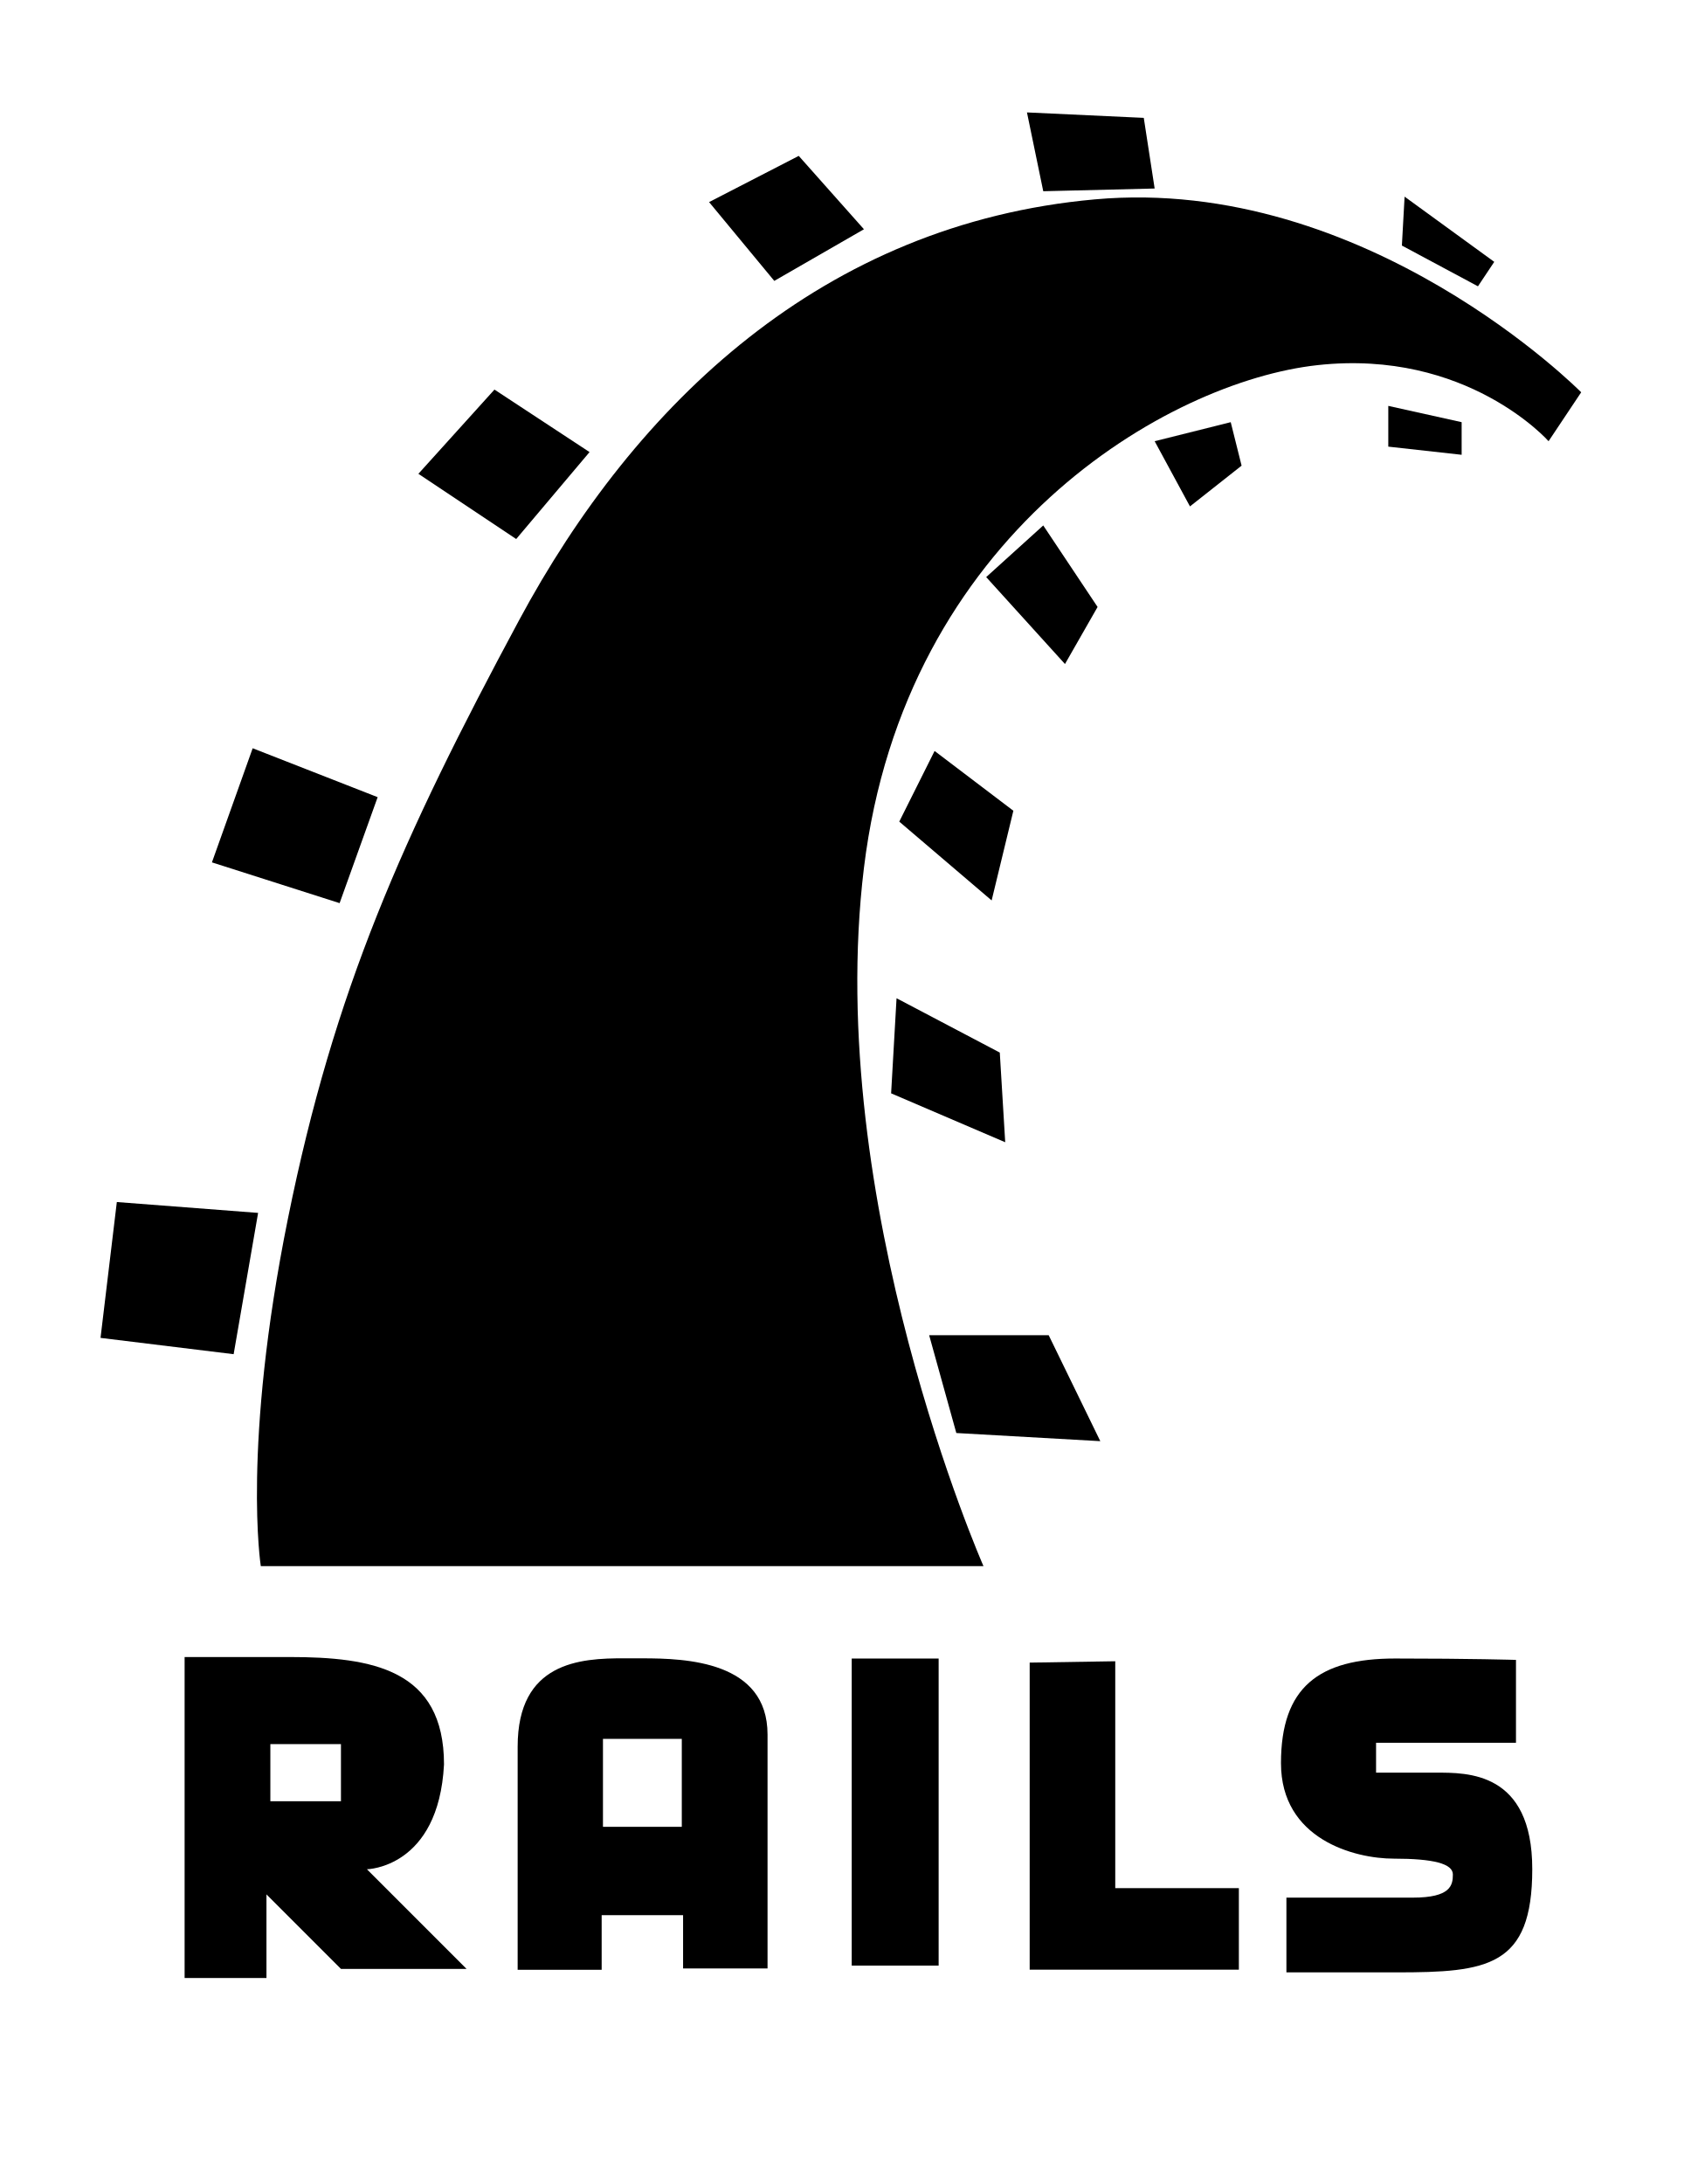
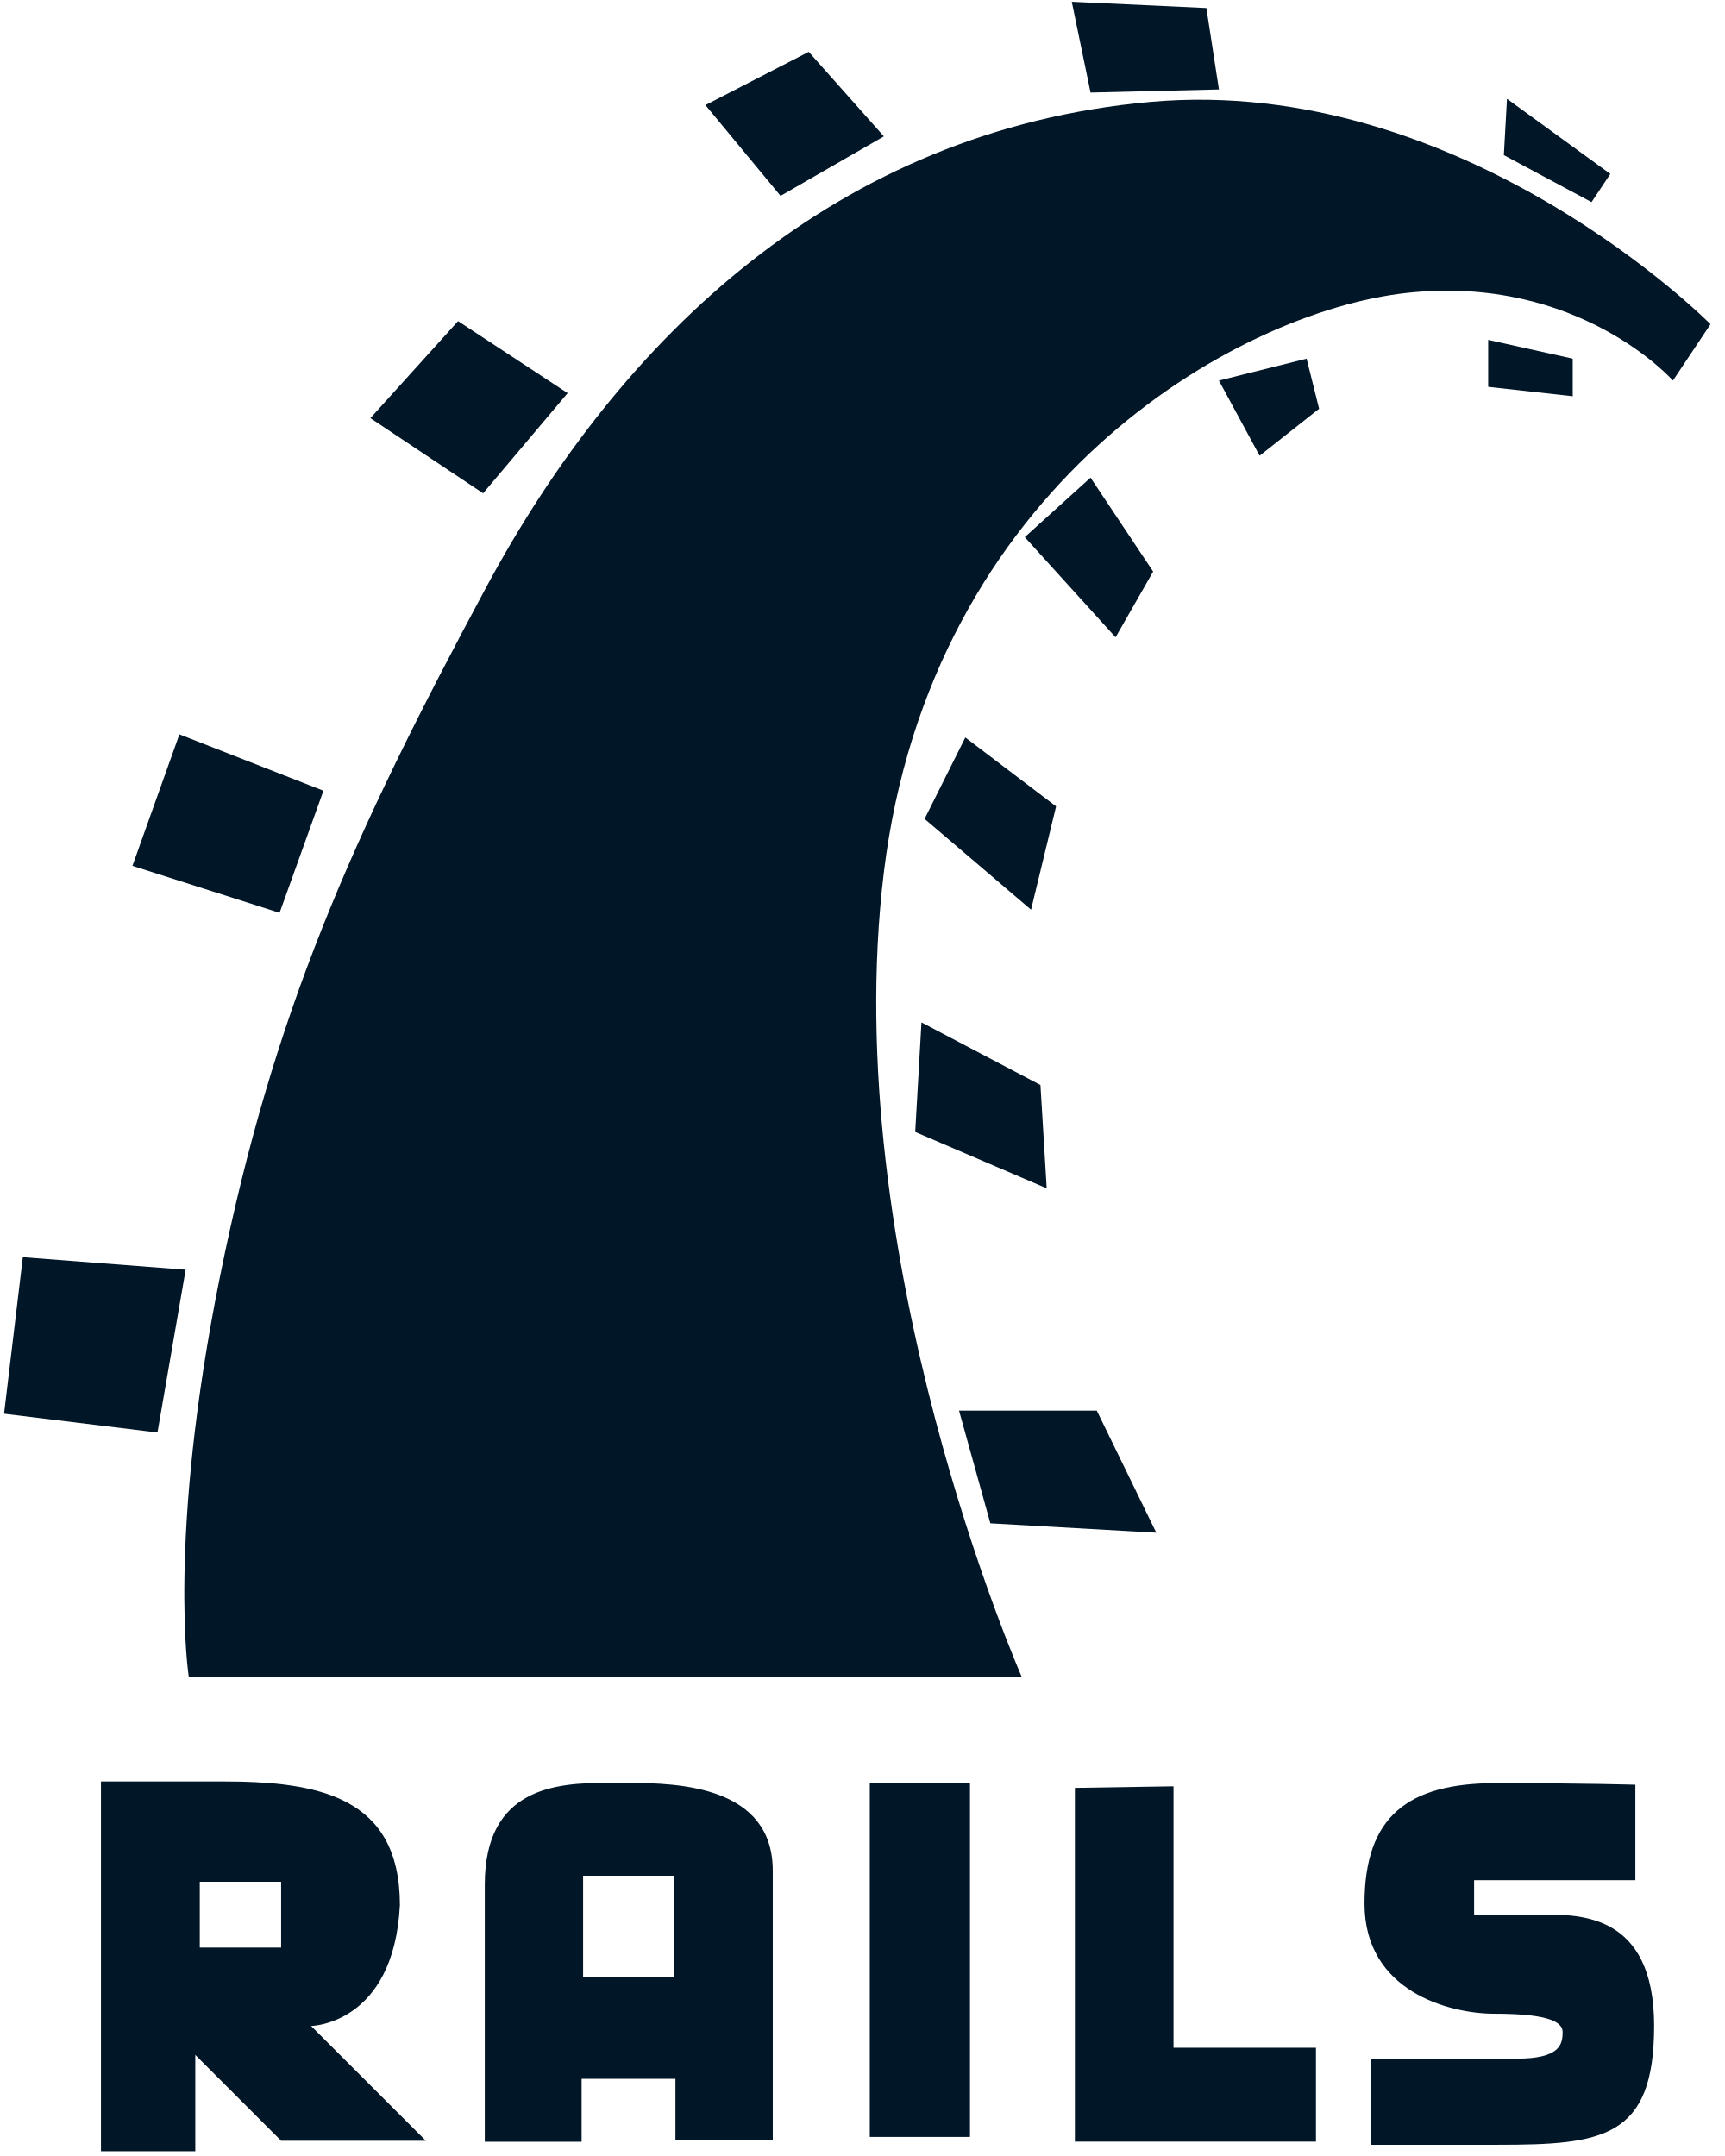
- <svg xmlns="http://www.w3.org/2000/svg" height="157.564px" id="svg3120" style="enable-background:new 0 0 122.498 157.564;" version="1.1" viewBox="0 0 122.498 157.564" width="122.498px" xml:space="preserve">
-   <g id="layer7" transform="translate(-273.2731,-435.9545)">
-     <path d="M286.594,555.5v23.156h5.906v-6.031l5.375,5.375h9.062l-7.188-7.188   c0,0,5.171-0.084,5.562-7.562c0-6.861-5.177-7.75-11.156-7.75H286.594z M292.781,561.781h5.094v4.125h-5.094V561.781z" id="path3993" />
-     <path d="M318.344,555.594c-3.234-0.019-7.719,0.281-7.719,6.375v16.094h6.062   v-3.938h5.875v3.844h6.094v-16.875c0-5.293-5.881-5.5-9.031-5.5C319.231,555.594,318.806,555.597,318.344,555.594z    M316.781,561.406h5.688v6.344h-5.688V561.406z" id="path3997" />
-     <rect height="22.152" id="rect4001" width="6.272" x="334.73" y="555.609" />
-     <path d="M347.571,555.903v22.152h15.094v-5.881h-8.919v-16.369L347.571,555.903z" id="path4003" />
-     <path d="M382.661,555.707v5.979h-10.096   v2.156c0,0,2.059,0,4.312,0s6.959-0.098,6.959,6.96c0,7.057-3.234,7.449-9.801,7.449c-6.568,0-7.939,0-7.939,0v-5.392   c0,0,6.371,0,9.115,0s2.896-0.894,2.896-1.672s-1.403-1.141-4.257-1.141s-8.146-1.402-8.146-6.891c0-5.489,2.744-7.548,8.233-7.548   S382.661,555.707,382.661,555.707L382.661,555.707z" id="path4005" />
-   </g>
-   <g id="layer6" transform="translate(-273.2731,-435.9545)">
-     <path d="M292.092,548.944h52.146   c0,0-11.566-26.269-8.626-50.381c2.941-24.112,21.956-35.091,32.738-36.267c10.781-1.177,16.663,5.489,16.663,5.489l2.353-3.529   c0,0-15.487-15.683-35.091-13.918c-19.604,1.764-33.13,14.702-41.559,30.385c-8.43,15.684-13.331,26.661-16.663,43.128   S292.092,548.944,292.092,548.944z" id="path3966" />
-     <path d="M281.703,522.675l10.194,0.784l-1.765,10.193l-9.605-1.176   L281.703,522.675z" id="path3968" />
-     <path d="M297.778,501.111l2.745-7.645l-9.018-3.529l-2.94,8.233L297.778,501.111z" id="path3970" />
-     <path d="M310.52,474.842l5.293-6.272l-6.861-4.509l-5.489,6.076L310.52,474.842z" id="path3972" />
-     <path d="M324.438,450.534l4.705,5.685l6.469-3.725l-4.705-5.293L324.438,450.534z" id="path3974" />
-     <path d="M347.375,444.065l1.176,5.686l8.038-0.196l-0.785-5.097L347.375,444.065z" id="path3976" />
-     <path d="M374.624,450.142l-0.196,3.528l5.489,2.94l1.176-1.764L374.624,450.142z" id="path3978" />
-     <path d="M373.447,465.237v2.94l5.293,0.588v-2.353L373.447,465.237z" id="path3980" />
-     <path d="M356.589,467.785l2.548,4.704l3.725-2.94l-0.784-3.137L356.589,467.785z" id="path3982" />
-     <path d="M348.55,473.863l3.921,5.881l-2.353,4.116l-5.685-6.272L348.55,473.863z" id="path3984" />
-     <path d="M340.71,490.133l-2.549,5.097l6.665,5.686l1.568-6.47L340.71,490.133z" id="path3986" />
-     <path d="M337.965,507.972l-0.392,6.861l8.233,3.529l-0.392-6.47L337.965,507.972z" id="path3988" />
-     <path d="M340.317,532.281l1.961,7.058l10.389,0.588l-3.725-7.646H340.317z" id="path3990" />
+ <svg xmlns="http://www.w3.org/2000/svg" width="108px" height="135px" viewBox="0 0 108 135" version="1.1">
+   <defs />
+   <g id="Page-1" stroke="none" stroke-width="1" fill="none" fill-rule="evenodd">
+     <g id="rubyonrails" transform="translate(-1, 0)" fill="#011627">
+       <g id="Page-1">
+         <g id="rubyonrails">
+           <g id="layer7" transform="translate(6.72687, 111.0455)">
+             <path d="M0.594,0.5 L0.594,23.656 L6.5,23.656 L6.5,17.625 L11.875,23 L20.937,23 L13.749,15.812 C13.749,15.812 18.92,15.728 19.311,8.25 C19.311,1.389 14.134,0.5 8.155,0.5 L0.594,0.5 Z M6.781,6.781 L11.875,6.781 L11.875,10.906 L6.781,10.906 L6.781,6.781 Z" id="path3993" />
+             <path d="M32.344,0.594 C29.11,0.575 24.625,0.875 24.625,6.969 L24.625,23.063 L30.687,23.063 L30.687,19.125 L36.562,19.125 L36.562,22.969 L42.656,22.969 L42.656,6.094 C42.656,0.801 36.775,0.594 33.625,0.594 C33.231,0.594 32.806,0.597 32.344,0.594 Z M30.781,6.406 L36.469,6.406 L36.469,12.75 L30.781,12.75 L30.781,6.406 Z" id="path3997" />
+             <rect id="rect4001" x="48.73" y="0.609" width="6.272" height="22.152" />
+             <polygon id="path4003" points="61.571 0.903 61.571 23.055 76.665 23.055 76.665 17.174 67.746 17.174 67.746 0.805" />
+             <path d="M96.661,0.707 L96.661,6.686 L86.565,6.686 L86.565,8.842 L90.877,8.842 C93.13,8.842 97.836,8.744 97.836,15.802 C97.836,22.859 94.602,23.251 88.035,23.251 L80.096,23.251 L80.096,17.859 L89.211,17.859 C91.955,17.859 92.107,16.965 92.107,16.187 C92.107,15.409 90.704,15.046 87.85,15.046 C84.996,15.046 79.704,13.644 79.704,8.155 C79.704,2.666 82.448,0.607 87.937,0.607 C93.426,0.607 96.661,0.707 96.661,0.707 L96.661,0.707 Z" id="path4005" />
+           </g>
+           <g id="layer6" transform="translate(0.72687, 0.04545)">
+             <path d="M12.092,104.944 L64.238,104.944 C64.238,104.944 52.672,78.675 55.612,54.563 C58.553,30.451 77.568,19.472 88.35,18.296 C99.131,17.119 105.013,23.785 105.013,23.785 L107.366,20.256 C107.366,20.256 91.879,4.573 72.275,6.338 C52.671,8.102 39.145,21.04 30.716,36.723 C22.286,52.407 17.385,63.384 14.053,79.851 C10.721,96.318 12.092,104.944 12.092,104.944 Z" id="path3966" />
+             <polygon id="path3968" points="1.703 78.675 11.897 79.459 10.132 89.652 0.527 88.476" />
+             <polygon id="path3970" points="17.778 57.111 20.523 49.466 11.505 45.937 8.565 54.17" />
+             <polygon id="path3972" points="30.52 30.842 35.813 24.57 28.952 20.061 23.463 26.137" />
+             <polygon id="path3974" points="44.438 6.534 49.143 12.219 55.612 8.494 50.907 3.201" />
+             <polygon id="path3976" points="67.375 0.065 68.551 5.751 76.589 5.555 75.804 0.458" />
+             <polygon id="path3978" points="94.624 6.142 94.428 9.67 99.917 12.61 101.093 10.846" />
+             <polygon id="path3980" points="93.447 21.237 93.447 24.177 98.74 24.765 98.74 22.412" />
+             <polygon id="path3982" points="76.589 23.785 79.137 28.489 82.862 25.549 82.078 22.412" />
+             <polygon id="path3984" points="68.55 29.863 72.471 35.744 70.118 39.86 64.433 33.588" />
+             <polygon id="path3986" points="60.71 46.133 58.161 51.23 64.826 56.916 66.394 50.446" />
+             <polygon id="path3988" points="57.965 63.972 57.573 70.833 65.806 74.362 65.414 67.892" />
+             <polygon id="path3990" points="60.317 88.281 62.278 95.339 72.667 95.927 68.942 88.281" />
+           </g>
+         </g>
+       </g>
+     </g>
  </g>
</svg>
